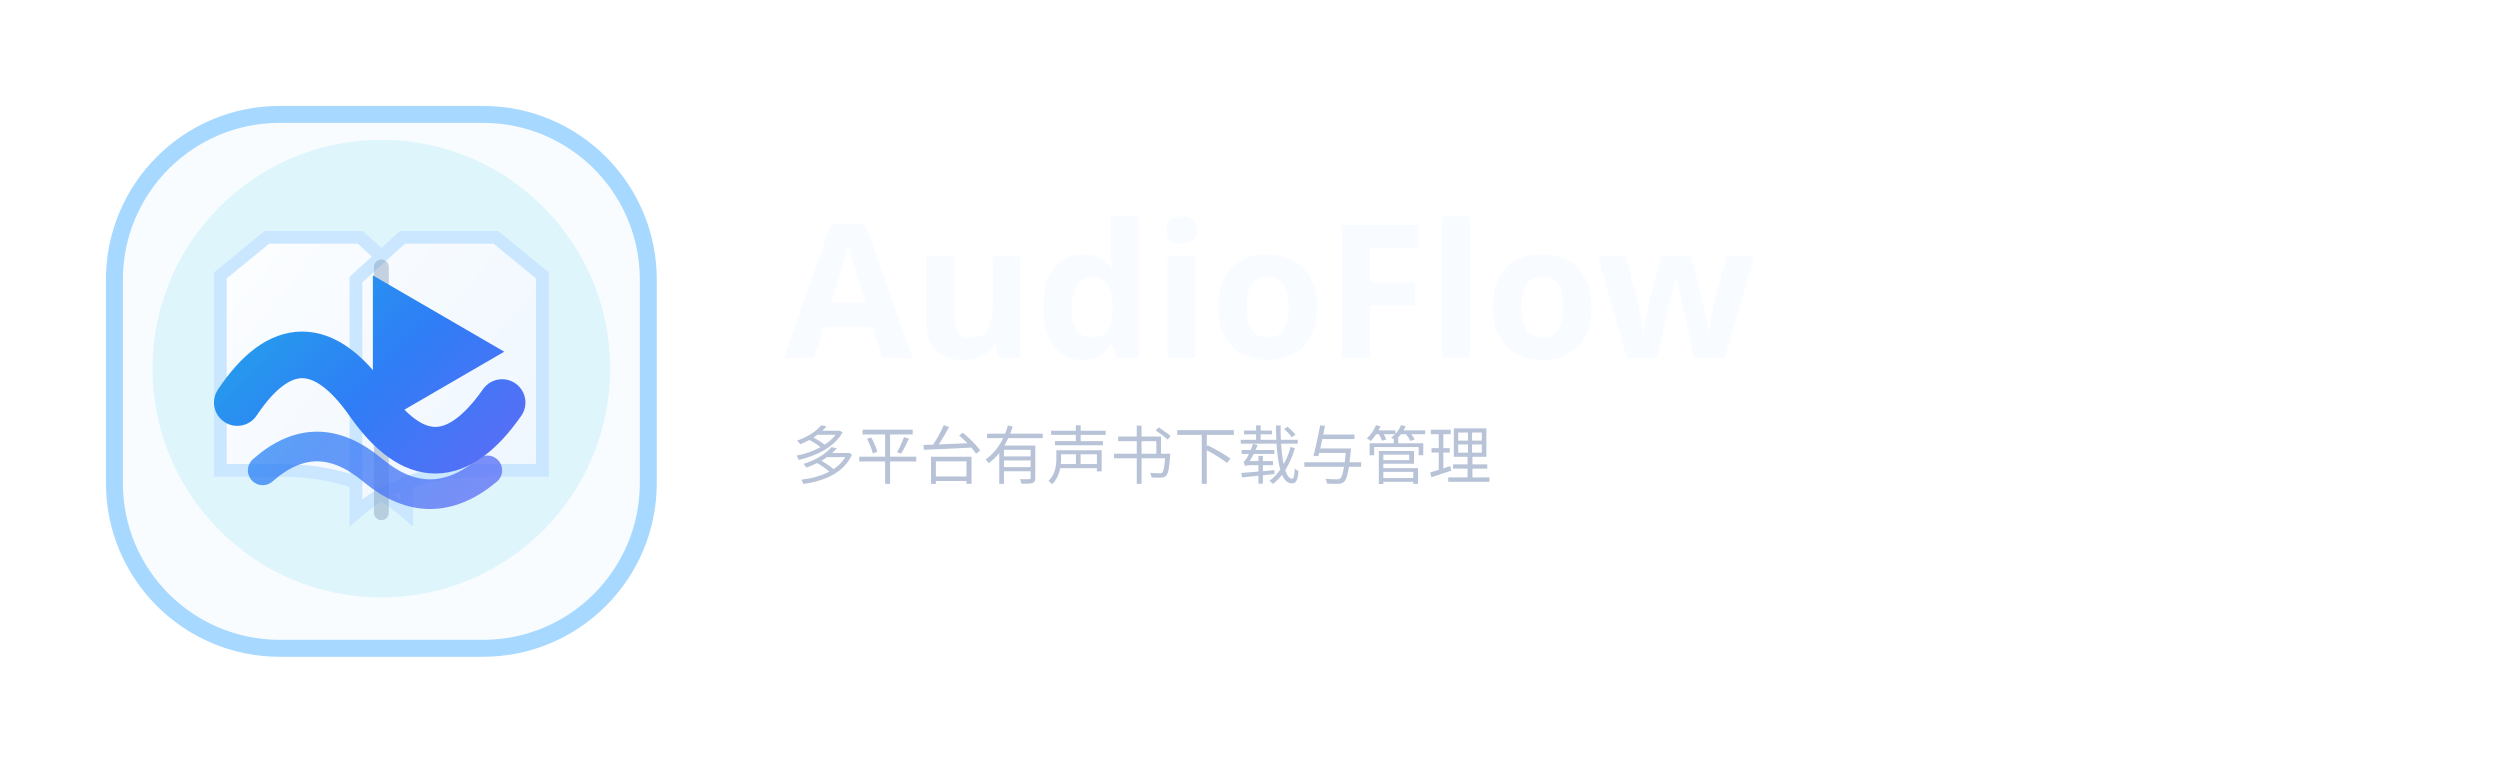
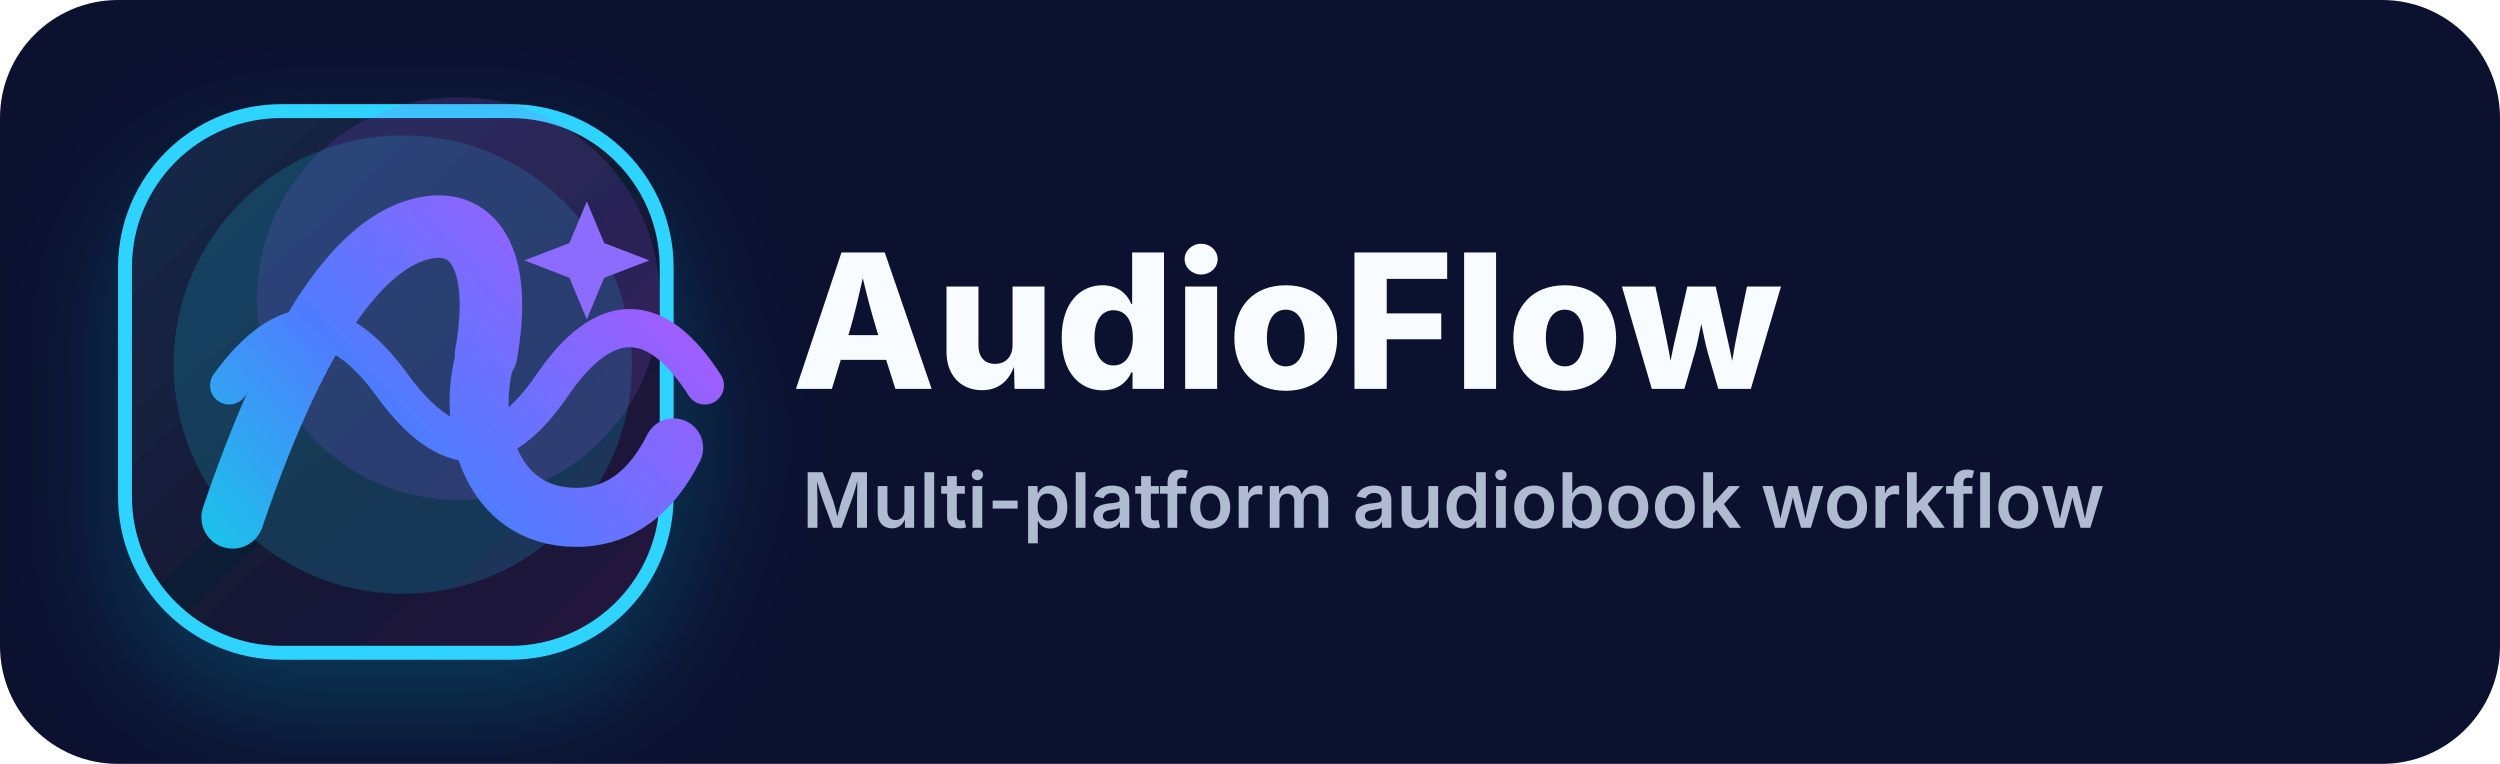
- <svg xmlns="http://www.w3.org/2000/svg" width="1180" height="360" viewBox="0 0 1180 360" fill="none">
+ <svg xmlns="http://www.w3.org/2000/svg" width="720" height="220" viewBox="0 0 720 220" role="img" aria-label="AudioFlow">
  <defs>
-     <linearGradient id="mark" x1="84" y1="72" x2="294" y2="282" gradientUnits="userSpaceOnUse">
-       <stop offset="0" stop-color="#18c7df" />
-       <stop offset=".48" stop-color="#2f7df6" />
-       <stop offset="1" stop-color="#8b5cf6" />
+     <linearGradient id="glassDark" x1="32" y1="28" x2="182" y2="188" gradientUnits="userSpaceOnUse">
+       <stop offset="0" stop-color="#182b4d" />
+       <stop offset=".55" stop-color="#111a34" />
+       <stop offset="1" stop-color="#24133e" />
    </linearGradient>
-     <linearGradient id="page" x1="74" y1="98" x2="286" y2="272" gradientUnits="userSpaceOnUse">
-       <stop offset="0" stop-color="#ffffff" />
-       <stop offset="1" stop-color="#eaf4ff" />
+     <linearGradient id="ribbonDark" x1="55" y1="157" x2="168" y2="55" gradientUnits="userSpaceOnUse">
+       <stop offset="0" stop-color="#18c7e8" />
+       <stop offset=".46" stop-color="#4f7cff" />
+       <stop offset="1" stop-color="#a45bff" />
    </linearGradient>
+     <filter id="softShadowDark" x="-20%" y="-20%" width="140%" height="140%">
+       <feDropShadow dx="0" dy="14" stdDeviation="16" flood-color="#18c7e8" flood-opacity=".22" />
+     </filter>
  </defs>
-   <rect x="54" y="54" width="252" height="252" rx="78" fill="#f8fcff" stroke="#a7d8ff" stroke-width="8" />
-   <circle cx="180" cy="174" r="108" fill="#18c7df" opacity=".12" />
-   <path d="M104 130 126 112h44l22 20v110c-16-14-36-20-60-20h-28V130Z" fill="url(#page)" stroke="#cae7ff" stroke-width="6" />
-   <path d="M256 130 234 112h-44l-22 20v110c16-14 36-20 60-20h28V130Z" fill="url(#page)" stroke="#cae7ff" stroke-width="6" />
-   <path d="M180 126v116" stroke="#8aa3bd" stroke-opacity=".48" stroke-width="7" stroke-linecap="round" />
-   <path d="M112 190c20-30 41-30 62 0s42 30 63 0" stroke="url(#mark)" stroke-width="22" stroke-linecap="round" stroke-linejoin="round" />
-   <path d="M124 222c17-15 34-15 52 0s36 15 54 0" stroke="url(#mark)" stroke-width="14" stroke-linecap="round" opacity=".76" />
-   <path d="M176 130 238 166 176 202V130Z" fill="url(#mark)" />
-   <text x="370" y="169" fill="#f8fbff" font-family="Microsoft YaHei UI, PingFang SC, sans-serif" font-size="88" font-weight="850">AudioFlow</text>
-   <text x="374" y="226" fill="#b8c3d8" font-family="Microsoft YaHei UI, PingFang SC, sans-serif" font-size="30" font-weight="520">多平台有声书下载与管理</text>
+   <rect width="720" height="220" rx="34" fill="#0c1130" />
+   <g filter="url(#softShadowDark)">
+     <rect x="36" y="32" width="156" height="156" rx="45" fill="url(#glassDark)" stroke="#2dd4ff" stroke-width="4" />
+     <circle cx="116" cy="105" r="66" fill="#18c7e8" opacity=".18" />
+     <circle cx="132" cy="86" r="58" fill="#a45bff" opacity=".16" />
+     <path d="M67 149c17-50 35-78 54-83 15-4 24 8 19 36" fill="none" stroke="url(#ribbonDark)" stroke-width="18" stroke-linecap="round" stroke-linejoin="round" />
+     <path d="M140 102c-6 20 1 47 26 47 13 0 22-8 28-20" fill="none" stroke="url(#ribbonDark)" stroke-width="17" stroke-linecap="round" stroke-linejoin="round" />
+     <path d="M66 111c16-22 31-22 47 0s31 22 46 0 30-22 44 0" fill="none" stroke="url(#ribbonDark)" stroke-width="11" stroke-linecap="round" stroke-linejoin="round" />
+     <path d="M169 58l5 12 13 5-13 5-5 12-5-12-13-5 13-5 5-12Z" fill="#8b6cff" />
+   </g>
+   <text x="228" y="112" fill="#f8fbff" font-family="Inter, Segoe UI, Arial, sans-serif" font-size="54" font-weight="800">AudioFlow</text>
+   <text x="231" y="152" fill="#aebbd0" font-family="Inter, Segoe UI, Arial, sans-serif" font-size="22" font-weight="600">Multi-platform audiobook workflow</text>
</svg>
